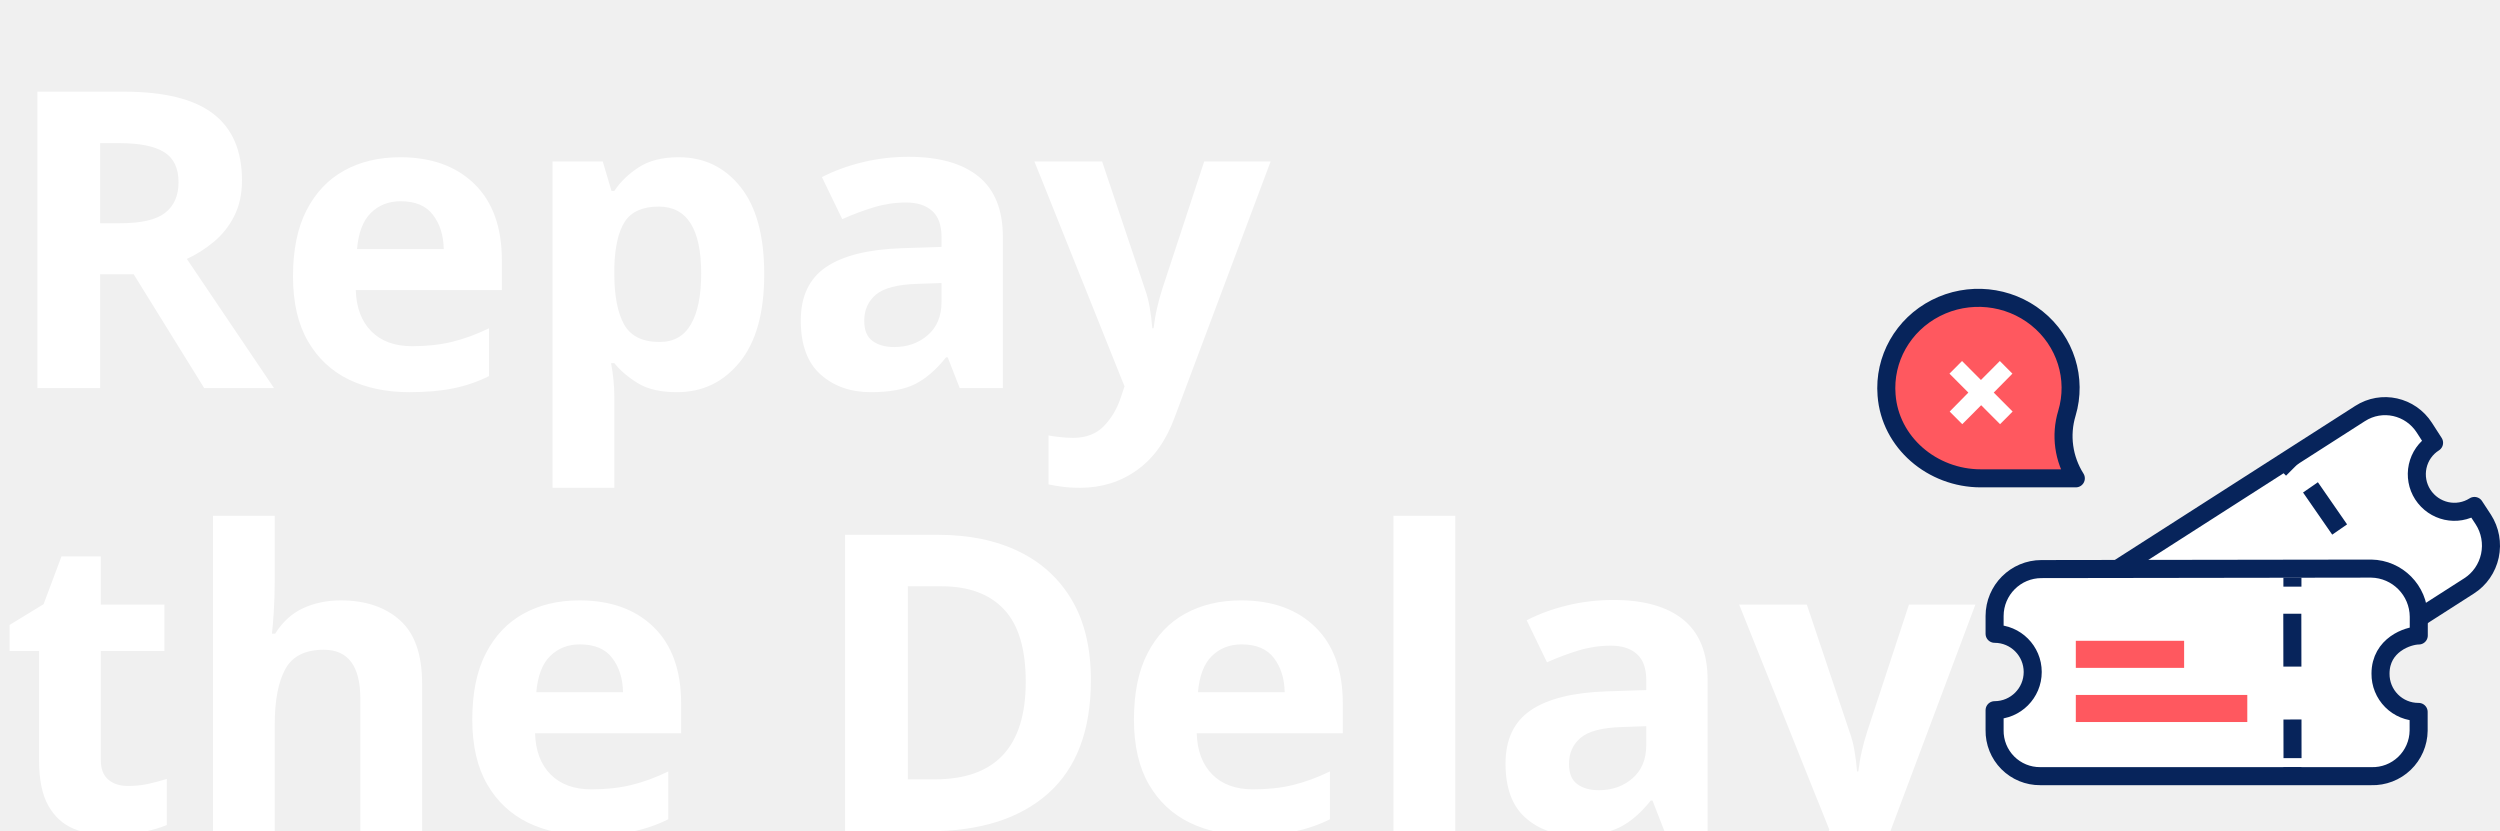
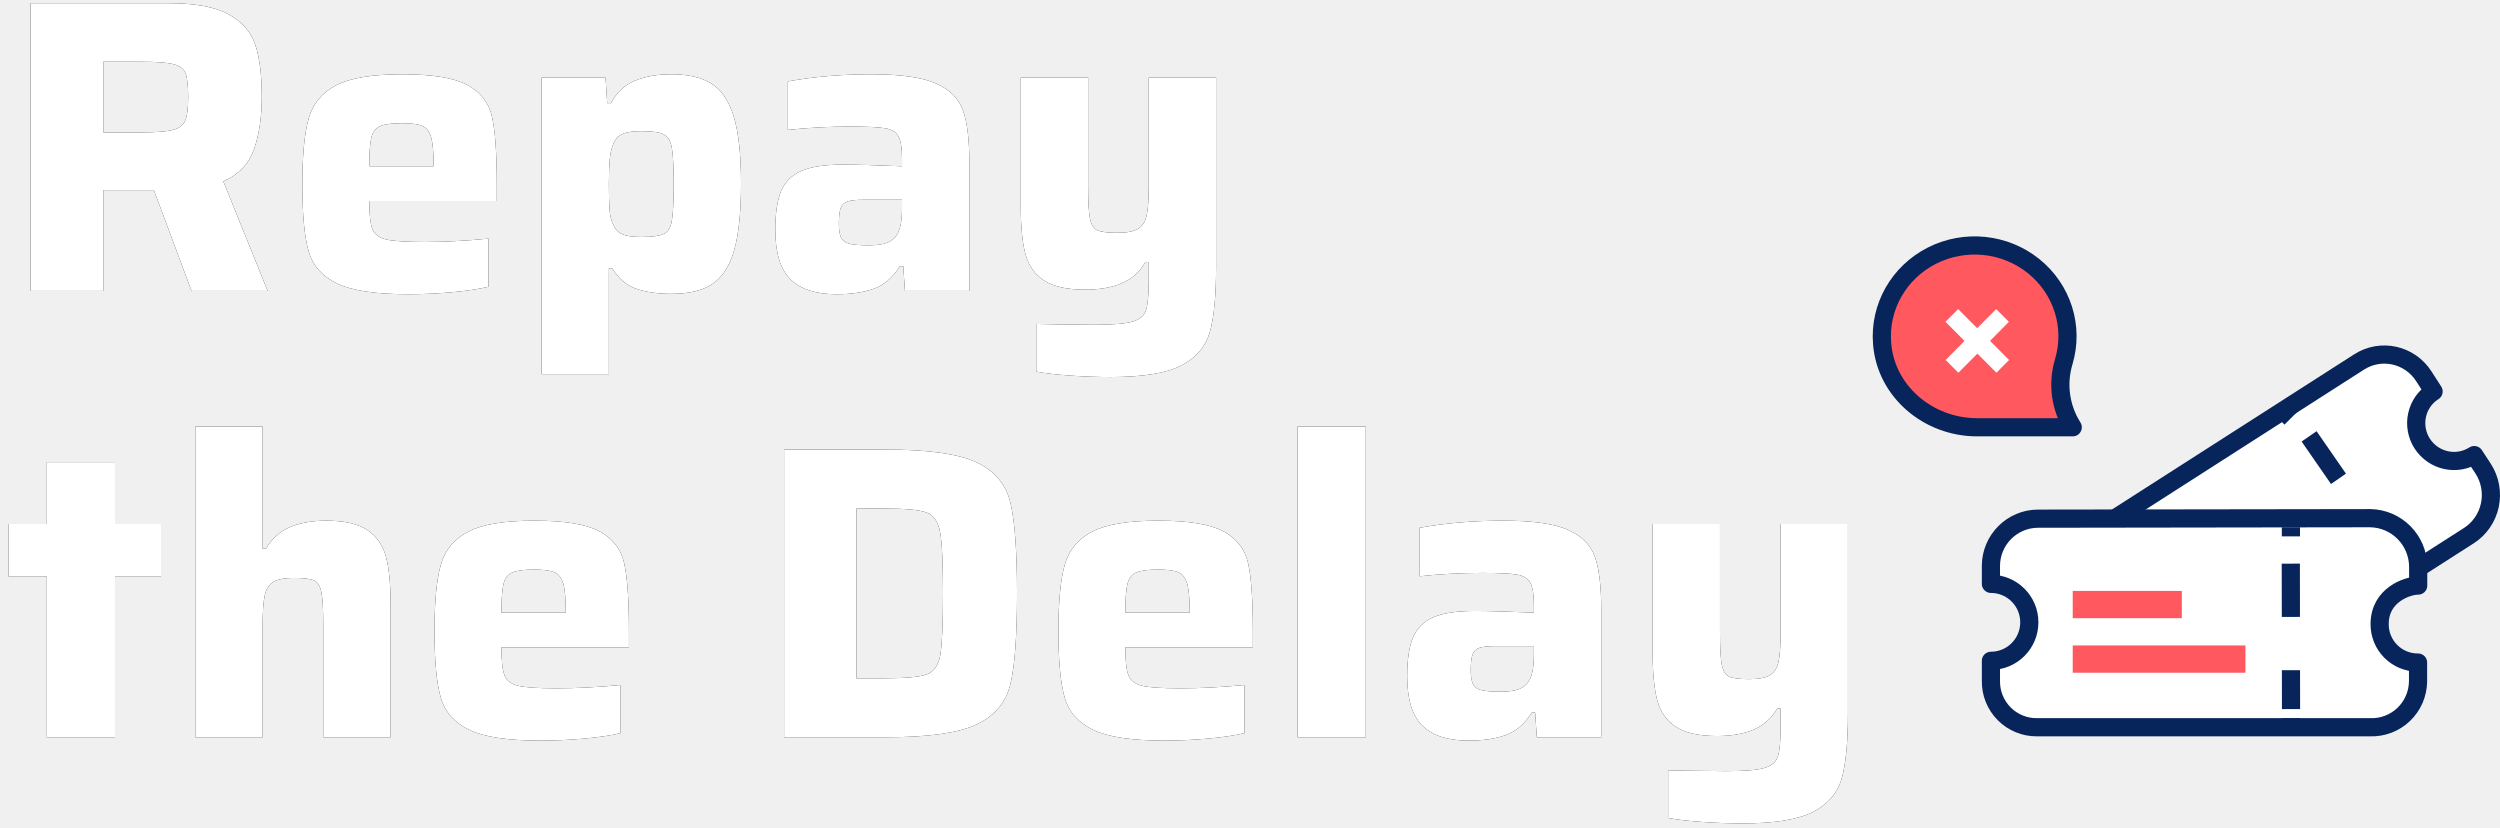
- <svg xmlns="http://www.w3.org/2000/svg" width="277px" height="92px" viewBox="0 0 277 92" version="1.1">
+ <svg xmlns="http://www.w3.org/2000/svg" xmlns:xlink="http://www.w3.org/1999/xlink" width="275px" height="91px" viewBox="0 0 275 91" version="1.1">
+   <defs>
+     <path d="M21.068,52 L16.928,40.914 L11.362,40.914 L11.362,52 L3.358,52 L3.358,20.352 L18.538,20.352 C21.451,20.352 23.652,20.758 25.139,21.571 C26.626,22.384 27.608,23.503 28.083,24.929 C28.558,26.355 28.796,28.264 28.796,30.656 C28.796,32.864 28.512,34.781 27.945,36.406 C27.378,38.031 26.251,39.212 24.564,39.948 L29.44,52 L21.068,52 Z M15.502,34.566 C17.158,34.566 18.331,34.474 19.021,34.29 C19.711,34.106 20.163,33.761 20.378,33.255 C20.593,32.749 20.7,31.898 20.7,30.702 C20.7,29.475 20.608,28.609 20.424,28.103 C20.24,27.597 19.803,27.252 19.113,27.068 C18.423,26.884 17.25,26.792 15.594,26.792 L11.362,26.792 L11.362,34.566 L15.502,34.566 Z M54.648,42.11 L40.618,42.11 C40.618,43.582 40.733,44.609 40.963,45.192 C41.193,45.775 41.699,46.158 42.481,46.342 C43.263,46.526 44.666,46.618 46.69,46.618 C48.867,46.618 51.213,46.495 53.728,46.25 L53.728,51.54 C52.747,51.785 51.436,51.985 49.795,52.138 C48.154,52.291 46.537,52.368 44.942,52.368 C41.354,52.368 38.74,51.977 37.099,51.195 C35.458,50.413 34.408,49.225 33.948,47.63 C33.488,46.035 33.258,43.597 33.258,40.316 C33.258,37.096 33.488,34.673 33.948,33.048 C34.408,31.423 35.412,30.204 36.961,29.391 C38.51,28.578 40.94,28.172 44.252,28.172 C47.564,28.172 49.948,28.563 51.405,29.345 C52.862,30.127 53.766,31.292 54.119,32.841 C54.472,34.39 54.648,36.881 54.648,40.316 L54.648,42.11 Z M44.206,33.554 C43.102,33.554 42.305,33.661 41.814,33.876 C41.323,34.091 41.001,34.512 40.848,35.141 C40.695,35.77 40.618,36.82 40.618,38.292 L47.702,38.292 C47.702,36.82 47.61,35.762 47.426,35.118 C47.242,34.474 46.92,34.052 46.46,33.853 C46,33.654 45.249,33.554 44.206,33.554 Z M59.57,28.54 L66.608,28.54 L66.792,31.346 L67.206,31.346 C67.85,30.15 68.739,29.322 69.874,28.862 C71.009,28.402 72.327,28.172 73.83,28.172 C75.731,28.172 77.226,28.525 78.315,29.23 C79.404,29.935 80.209,31.154 80.73,32.887 C81.251,34.62 81.512,37.05 81.512,40.178 C81.512,43.337 81.259,45.79 80.753,47.538 C80.247,49.286 79.45,50.52 78.361,51.241 C77.272,51.962 75.777,52.322 73.876,52.322 C72.312,52.322 71.001,52.13 69.943,51.747 C68.885,51.364 68.019,50.62 67.344,49.516 L66.976,49.516 L66.976,61.154 L59.57,61.154 L59.57,28.54 Z M70.518,46.066 C71.714,46.066 72.542,45.959 73.002,45.744 C73.462,45.529 73.761,45.046 73.899,44.295 C74.037,43.544 74.106,42.202 74.106,40.27 C74.106,38.338 74.037,36.996 73.899,36.245 C73.761,35.494 73.462,35.003 73.002,34.773 C72.542,34.543 71.714,34.428 70.518,34.428 C69.598,34.428 68.908,34.535 68.448,34.75 C67.988,34.965 67.651,35.348 67.436,35.9 C67.252,36.329 67.129,36.881 67.068,37.556 C67.007,38.231 66.976,39.135 66.976,40.27 C66.976,41.435 66.999,42.348 67.045,43.007 C67.091,43.666 67.206,44.18 67.39,44.548 C67.605,45.131 67.942,45.529 68.402,45.744 C68.862,45.959 69.567,46.066 70.518,46.066 Z M92.046,52.368 C89.746,52.368 88.044,51.816 86.94,50.712 C85.836,49.608 85.284,47.799 85.284,45.284 C85.284,43.444 85.499,42.018 85.928,41.006 C86.357,39.994 87.101,39.258 88.159,38.798 C89.217,38.338 90.743,38.108 92.736,38.108 C94.239,38.108 96.401,38.169 99.222,38.292 L99.222,37.464 C99.222,36.299 99.092,35.478 98.831,35.003 C98.57,34.528 98.08,34.229 97.359,34.106 C96.638,33.983 95.358,33.922 93.518,33.922 C91.218,33.922 88.933,34.045 86.664,34.29 L86.664,28.954 C89.547,28.433 92.613,28.172 95.864,28.172 C99.084,28.172 101.453,28.509 102.971,29.184 C104.489,29.859 105.478,30.855 105.938,32.174 C106.398,33.493 106.628,35.394 106.628,37.878 L106.628,52 L99.544,52 L99.36,49.286 L98.992,49.286 C98.195,50.543 97.229,51.371 96.094,51.77 C94.959,52.169 93.61,52.368 92.046,52.368 Z M95.542,46.986 C96.401,46.986 97.075,46.894 97.566,46.71 C98.057,46.526 98.44,46.204 98.716,45.744 C99.053,45.161 99.222,44.211 99.222,42.892 L99.222,41.972 L95.036,41.972 C94.208,41.972 93.61,42.033 93.242,42.156 C92.874,42.279 92.621,42.516 92.483,42.869 C92.345,43.222 92.276,43.797 92.276,44.594 C92.276,45.269 92.353,45.775 92.506,46.112 C92.659,46.449 92.958,46.679 93.403,46.802 C93.848,46.925 94.561,46.986 95.542,46.986 Z M122.176,61.476 C120.735,61.476 119.255,61.422 117.737,61.315 C116.219,61.208 114.969,61.062 113.988,60.878 L113.988,55.634 L116.15,55.68 L120.382,55.726 C122.375,55.726 123.771,55.611 124.568,55.381 C125.365,55.151 125.864,54.729 126.063,54.116 C126.262,53.503 126.362,52.383 126.362,50.758 L126.362,48.826 L125.994,48.826 C125.381,49.899 124.522,50.674 123.418,51.149 C122.314,51.624 120.965,51.862 119.37,51.862 C117.377,51.862 115.866,51.525 114.839,50.85 C113.812,50.175 113.129,49.202 112.792,47.929 C112.455,46.656 112.286,44.931 112.286,42.754 L112.286,28.54 L119.692,28.54 L119.692,40.5 C119.692,42.217 119.761,43.406 119.899,44.065 C120.037,44.724 120.305,45.146 120.704,45.33 C121.103,45.514 121.839,45.606 122.912,45.606 C123.955,45.606 124.714,45.46 125.189,45.169 C125.664,44.878 125.979,44.387 126.132,43.697 C126.285,43.007 126.362,41.895 126.362,40.362 L126.362,28.54 L133.768,28.54 L133.768,49.378 C133.768,52.537 133.538,54.921 133.078,56.531 C132.618,58.141 131.568,59.368 129.927,60.211 C128.286,61.054 125.703,61.476 122.176,61.476 Z" id="path-1" />
+     <path d="M5.152,101.1 L5.152,83.39 L0.92,83.39 L0.92,77.64 L5.152,77.64 L5.152,70.832 L12.65,70.832 L12.65,77.64 L17.71,77.64 L17.71,83.39 L12.65,83.39 L12.65,101.1 L5.152,101.1 Z M35.558,88.726 C35.558,87.009 35.489,85.813 35.351,85.138 C35.213,84.463 34.945,84.034 34.546,83.85 C34.147,83.666 33.411,83.574 32.338,83.574 C31.295,83.574 30.536,83.72 30.061,84.011 C29.586,84.302 29.271,84.801 29.118,85.506 C28.965,86.211 28.888,87.331 28.888,88.864 L28.888,101.1 L21.482,101.1 L21.482,66.922 L28.888,66.922 L28.888,80.354 L29.256,80.354 C29.9,79.25 30.782,78.46 31.901,77.985 C33.02,77.51 34.347,77.272 35.88,77.272 C37.873,77.272 39.384,77.617 40.411,78.307 C41.438,78.997 42.121,79.978 42.458,81.251 C42.795,82.524 42.964,84.249 42.964,86.426 L42.964,101.1 L35.558,101.1 L35.558,88.726 Z M69.184,91.21 L55.154,91.21 C55.154,92.682 55.269,93.709 55.499,94.292 C55.729,94.875 56.235,95.258 57.017,95.442 C57.799,95.626 59.202,95.718 61.226,95.718 C63.403,95.718 65.749,95.595 68.264,95.35 L68.264,100.64 C67.283,100.885 65.972,101.085 64.331,101.238 C62.69,101.391 61.073,101.468 59.478,101.468 C55.89,101.468 53.276,101.077 51.635,100.295 C49.994,99.513 48.944,98.325 48.484,96.73 C48.024,95.135 47.794,92.697 47.794,89.416 C47.794,86.196 48.024,83.773 48.484,82.148 C48.944,80.523 49.948,79.304 51.497,78.491 C53.046,77.678 55.476,77.272 58.788,77.272 C62.1,77.272 64.484,77.663 65.941,78.445 C67.398,79.227 68.302,80.392 68.655,81.941 C69.008,83.49 69.184,85.981 69.184,89.416 L69.184,91.21 Z M58.742,82.654 C57.638,82.654 56.841,82.761 56.35,82.976 C55.859,83.191 55.537,83.612 55.384,84.241 C55.231,84.87 55.154,85.92 55.154,87.392 L62.238,87.392 C62.238,85.92 62.146,84.862 61.962,84.218 C61.778,83.574 61.456,83.152 60.996,82.953 C60.536,82.754 59.785,82.654 58.742,82.654 Z M86.25,69.452 L97.428,69.452 C102.089,69.452 105.417,69.92 107.41,70.855 C109.403,71.79 110.645,73.262 111.136,75.271 C111.627,77.28 111.872,80.615 111.872,85.276 C111.872,89.937 111.627,93.272 111.136,95.281 C110.645,97.29 109.403,98.762 107.41,99.697 C105.417,100.632 102.089,101.1 97.428,101.1 L86.25,101.1 L86.25,69.452 Z M97.244,94.614 C99.605,94.614 101.177,94.468 101.959,94.177 C102.741,93.886 103.232,93.18 103.431,92.061 C103.63,90.942 103.73,88.68 103.73,85.276 C103.73,81.903 103.623,79.649 103.408,78.514 C103.193,77.379 102.695,76.666 101.913,76.375 C101.131,76.084 99.575,75.938 97.244,75.938 L94.208,75.938 L94.208,94.614 L97.244,94.614 Z M137.816,91.21 L123.786,91.21 C123.786,92.682 123.901,93.709 124.131,94.292 C124.361,94.875 124.867,95.258 125.649,95.442 C126.431,95.626 127.834,95.718 129.858,95.718 C132.035,95.718 134.381,95.595 136.896,95.35 L136.896,100.64 C135.915,100.885 134.604,101.085 132.963,101.238 C131.322,101.391 129.705,101.468 128.11,101.468 C124.522,101.468 121.908,101.077 120.267,100.295 C118.626,99.513 117.576,98.325 117.116,96.73 C116.656,95.135 116.426,92.697 116.426,89.416 C116.426,86.196 116.656,83.773 117.116,82.148 C117.576,80.523 118.58,79.304 120.129,78.491 C121.678,77.678 124.108,77.272 127.42,77.272 C130.732,77.272 133.116,77.663 134.573,78.445 C136.03,79.227 136.934,80.392 137.287,81.941 C137.64,83.49 137.816,85.981 137.816,89.416 L137.816,91.21 Z M127.374,82.654 C126.27,82.654 125.473,82.761 124.982,82.976 C124.491,83.191 124.169,83.612 124.016,84.241 C123.863,84.87 123.786,85.92 123.786,87.392 L130.87,87.392 C130.87,85.92 130.778,84.862 130.594,84.218 C130.41,83.574 130.088,83.152 129.628,82.953 C129.168,82.754 128.417,82.654 127.374,82.654 Z M142.738,101.1 L142.738,66.922 L150.236,66.922 L150.236,101.1 L142.738,101.1 Z M161.552,101.468 C159.252,101.468 157.55,100.916 156.446,99.812 C155.342,98.708 154.79,96.899 154.79,94.384 C154.79,92.544 155.005,91.118 155.434,90.106 C155.863,89.094 156.607,88.358 157.665,87.898 C158.723,87.438 160.249,87.208 162.242,87.208 C163.745,87.208 165.907,87.269 168.728,87.392 L168.728,86.564 C168.728,85.399 168.598,84.578 168.337,84.103 C168.076,83.628 167.586,83.329 166.865,83.206 C166.144,83.083 164.864,83.022 163.024,83.022 C160.724,83.022 158.439,83.145 156.17,83.39 L156.17,78.054 C159.053,77.533 162.119,77.272 165.37,77.272 C168.59,77.272 170.959,77.609 172.477,78.284 C173.995,78.959 174.984,79.955 175.444,81.274 C175.904,82.593 176.134,84.494 176.134,86.978 L176.134,101.1 L169.05,101.1 L168.866,98.386 L168.498,98.386 C167.701,99.643 166.735,100.471 165.6,100.87 C164.465,101.269 163.116,101.468 161.552,101.468 Z M165.048,96.086 C165.907,96.086 166.581,95.994 167.072,95.81 C167.563,95.626 167.946,95.304 168.222,94.844 C168.559,94.261 168.728,93.311 168.728,91.992 L168.728,91.072 L164.542,91.072 C163.714,91.072 163.116,91.133 162.748,91.256 C162.38,91.379 162.127,91.616 161.989,91.969 C161.851,92.322 161.782,92.897 161.782,93.694 C161.782,94.369 161.859,94.875 162.012,95.212 C162.165,95.549 162.464,95.779 162.909,95.902 C163.354,96.025 164.067,96.086 165.048,96.086 Z M191.682,110.576 C190.241,110.576 188.761,110.522 187.243,110.415 C185.725,110.308 184.475,110.162 183.494,109.978 L183.494,104.734 L185.656,104.78 L189.888,104.826 C191.881,104.826 193.277,104.711 194.074,104.481 C194.871,104.251 195.37,103.829 195.569,103.216 C195.768,102.603 195.868,101.483 195.868,99.858 L195.868,97.926 L195.5,97.926 C194.887,98.999 194.028,99.774 192.924,100.249 C191.82,100.724 190.471,100.962 188.876,100.962 C186.883,100.962 185.372,100.625 184.345,99.95 C183.318,99.275 182.635,98.302 182.298,97.029 C181.961,95.756 181.792,94.031 181.792,91.854 L181.792,77.64 L189.198,77.64 L189.198,89.6 C189.198,91.317 189.267,92.506 189.405,93.165 C189.543,93.824 189.811,94.246 190.21,94.43 C190.609,94.614 191.345,94.706 192.418,94.706 C193.461,94.706 194.22,94.56 194.695,94.269 C195.17,93.978 195.485,93.487 195.638,92.797 C195.791,92.107 195.868,90.995 195.868,89.462 L195.868,77.64 L203.274,77.64 L203.274,98.478 C203.274,101.637 203.044,104.021 202.584,105.631 C202.124,107.241 201.074,108.468 199.433,109.311 C197.792,110.154 195.209,110.576 191.682,110.576 Z" id="path-2" />
+   </defs>
  <g id="Page-1" stroke="none" stroke-width="1" fill="none" fill-rule="evenodd">
-     <g id="Mobile" transform="translate(-50, -57)">
-       <g id="Group">
-         <g id="logo" transform="translate(50, 48)">
-           <text id="Repay-the-Delay" font-family="Saira-Bold, Saira" font-size="46" font-weight="bold" line-spacing="49" letter-spacing="0.041" fill="#FFFFFF">
-             <tspan x="0" y="52">Repay</tspan>
-             <tspan x="156.588" y="62.704" font-size="15" letter-spacing="0.013"> </tspan>
-             <tspan x="0" y="101.1">the Delay</tspan>
-           </text>
-           <g id="Group" transform="translate(209, 42)">
-             <path d="M59.441,21.79 C58.846,20.866 58.643,19.735 58.879,18.656 C59.115,17.577 59.77,16.641 60.694,16.061 L59.623,14.396 C58.071,11.979 54.901,11.276 52.501,12.816 L30.776,26.735 L24.759,30.589 L22.426,32.089 C21.247,32.843 20.416,34.047 20.119,35.432 C19.822,36.816 20.085,38.264 20.849,39.448 L21.763,40.868 C23.693,39.633 26.239,40.187 27.505,42.118 C28.099,43.044 28.301,44.174 28.065,45.254 C27.829,46.333 27.176,47.27 26.252,47.853 L27.387,49.612 C28.938,52.021 32.099,52.722 34.494,51.187 L64.574,31.919 C65.753,31.166 66.584,29.961 66.881,28.577 C67.178,27.192 66.915,25.745 66.151,24.56 L65.169,23.06 C63.237,24.287 60.697,23.724 59.441,21.79 L59.441,21.79 Z" id="Path" stroke="#07245B" stroke-width="2" fill="#FFFFFF" fill-rule="nonzero" stroke-linecap="round" stroke-linejoin="round" />
-             <path d="M45,18 L57,37" id="Path" fill="#FFFFFF" fill-rule="nonzero" />
-             <path d="M44,18 L45,19" id="Path" stroke="#07245B" stroke-width="2" />
-             <path d="M47,21 L56,34" id="Path" stroke="#07245B" stroke-width="2" stroke-dasharray="5.68" />
-             <path d="M56,35 L57,36" id="Path" stroke="#07245B" stroke-width="2" />
-             <path d="M54.761,41.639 C54.761,38.431 57.835,37.411 59,37.411 L59,35.327 C58.976,32.414 56.64,30.051 53.734,30 L17.203,30.054 C14.334,30.051 12.006,32.378 12.001,35.253 L12.001,37.224 C14.333,37.224 16.225,39.119 16.225,41.457 C16.225,43.795 14.333,45.69 12.001,45.69 L12.001,47.893 C11.979,49.247 12.505,50.553 13.457,51.514 C14.41,52.475 15.709,53.01 17.061,52.998 L53.739,52.998 C55.103,53.039 56.427,52.529 57.413,51.583 C58.4,50.638 58.966,49.334 58.985,47.966 L58.985,45.882 C57.86,45.891 56.779,45.447 55.985,44.649 C55.19,43.851 54.749,42.766 54.761,41.639 Z" id="Path" stroke="#07245B" stroke-width="2" fill="#FFFFFF" fill-rule="nonzero" stroke-linejoin="round" />
-             <path d="M44.983,30 L45.017,53" id="Path" fill="#FFFFFF" fill-rule="nonzero" />
-             <path d="M45,31 L45,32" id="Path" stroke="#07245B" stroke-width="2" />
-             <path d="M44.988,35 L45.012,51" id="Path" stroke="#07245B" stroke-width="2" stroke-dasharray="5.86" />
-             <path d="M44.998,52 L45.002,53" id="Path" stroke="#07245B" stroke-width="2" />
-             <path d="M21,20 L21,20 C19.639,17.846 19.279,15.228 20.011,12.799 C21.164,8.955 19.858,4.81 16.692,2.269 C13.527,-0.273 9.115,-0.72 5.485,1.135 C1.855,2.989 -0.292,6.784 0.032,10.777 C0.423,16.025 5.086,20 10.477,20 L21,20 Z" id="Path" stroke="#07245B" stroke-width="2" fill="#FF585F" fill-rule="nonzero" stroke-linecap="round" stroke-linejoin="round" />
-             <polygon id="Path" fill="#FFFFFF" fill-rule="nonzero" points="9.094 10.498 7 8.4 8.394 7 10.488 9.102 12.581 7 13.975 8.4 11.906 10.498 14 12.6 12.606 14 10.512 11.898 8.419 14 7.025 12.6" />
-             <rect id="Rectangle" fill="#FF585F" fill-rule="nonzero" x="21" y="38" width="12" height="3" />
-             <rect id="Rectangle" fill="#FF585F" fill-rule="nonzero" x="21" y="44" width="19" height="3" />
-           </g>
+     <g id="logo" transform="translate(0, -20)">
+       <g id="Repay-the-Delay" fill-rule="nonzero">
+         <g id="Repay">
+           <use fill="#000000" xlink:href="#path-1" />
+           <use fill="#FFFFFF" xlink:href="#path-1" />
        </g>
+         <g id="theDelay">
+           <use fill="#000000" xlink:href="#path-2" />
+           <use fill="#FFFFFF" xlink:href="#path-2" />
+         </g>
+       </g>
+       <g id="Group" transform="translate(207, 47)">
+         <path d="M59.441,21.79 C58.846,20.866 58.643,19.735 58.879,18.656 C59.115,17.577 59.77,16.641 60.694,16.061 L59.623,14.396 C58.071,11.979 54.901,11.276 52.501,12.816 L30.776,26.735 L24.759,30.589 L22.426,32.089 C21.247,32.843 20.416,34.047 20.119,35.432 C19.822,36.816 20.085,38.264 20.849,39.448 L21.763,40.868 C23.693,39.633 26.239,40.187 27.505,42.118 C28.099,43.044 28.301,44.174 28.065,45.254 C27.829,46.333 27.176,47.27 26.252,47.853 L27.387,49.612 C28.938,52.021 32.099,52.722 34.494,51.187 L64.574,31.919 C65.753,31.166 66.584,29.961 66.881,28.577 C67.178,27.192 66.915,25.745 66.151,24.56 L65.169,23.06 C63.237,24.287 60.697,23.724 59.441,21.79 L59.441,21.79 Z" id="Path" stroke="#07245B" stroke-width="2" fill="#FFFFFF" fill-rule="nonzero" stroke-linecap="round" stroke-linejoin="round" />
+         <path d="M45,18 L57,37" id="Path" fill="#FFFFFF" fill-rule="nonzero" />
+         <path d="M44,18 L45,19" id="Path" stroke="#07245B" stroke-width="2" />
+         <path d="M47,21 L56,34" id="Path" stroke="#07245B" stroke-width="2" stroke-dasharray="5.68" />
+         <path d="M56,35 L57,36" id="Path" stroke="#07245B" stroke-width="2" />
+         <path d="M54.761,41.639 C54.761,38.431 57.835,37.411 59,37.411 L59,35.327 C58.976,32.414 56.64,30.051 53.734,30 L17.203,30.054 C14.334,30.051 12.006,32.378 12.001,35.253 L12.001,37.224 C14.333,37.224 16.225,39.119 16.225,41.457 C16.225,43.795 14.333,45.69 12.001,45.69 L12.001,47.893 C11.979,49.247 12.505,50.553 13.457,51.514 C14.41,52.475 15.709,53.01 17.061,52.998 L53.739,52.998 C55.103,53.039 56.427,52.529 57.413,51.583 C58.4,50.638 58.966,49.334 58.985,47.966 L58.985,45.882 C57.86,45.891 56.779,45.447 55.985,44.649 C55.19,43.851 54.749,42.766 54.761,41.639 Z" id="Path" stroke="#07245B" stroke-width="2" fill="#FFFFFF" fill-rule="nonzero" stroke-linejoin="round" />
+         <path d="M44.983,30 L45.017,53" id="Path" fill="#FFFFFF" fill-rule="nonzero" />
+         <path d="M45,31 L45,32" id="Path" stroke="#07245B" stroke-width="2" />
+         <path d="M44.988,35 L45.012,51" id="Path" stroke="#07245B" stroke-width="2" stroke-dasharray="5.86" />
+         <path d="M44.998,52 L45.002,53" id="Path" stroke="#07245B" stroke-width="2" />
+         <path d="M21,20 L21,20 C19.639,17.846 19.279,15.228 20.011,12.799 C21.164,8.955 19.858,4.81 16.692,2.269 C13.527,-0.273 9.115,-0.72 5.485,1.135 C1.855,2.989 -0.292,6.784 0.032,10.777 C0.423,16.025 5.086,20 10.477,20 L21,20 Z" id="Path" stroke="#07245B" stroke-width="2" fill="#FF585F" fill-rule="nonzero" stroke-linecap="round" stroke-linejoin="round" />
+         <polygon id="Path" fill="#FFFFFF" fill-rule="nonzero" points="9.094 10.498 7 8.4 8.394 7 10.488 9.102 12.581 7 13.975 8.4 11.906 10.498 14 12.6 12.606 14 10.512 11.898 8.419 14 7.025 12.6" />
+         <rect id="Rectangle" fill="#FF585F" fill-rule="nonzero" x="21" y="38" width="12" height="3" />
+         <rect id="Rectangle" fill="#FF585F" fill-rule="nonzero" x="21" y="44" width="19" height="3" />
      </g>
    </g>
  </g>
</svg>
